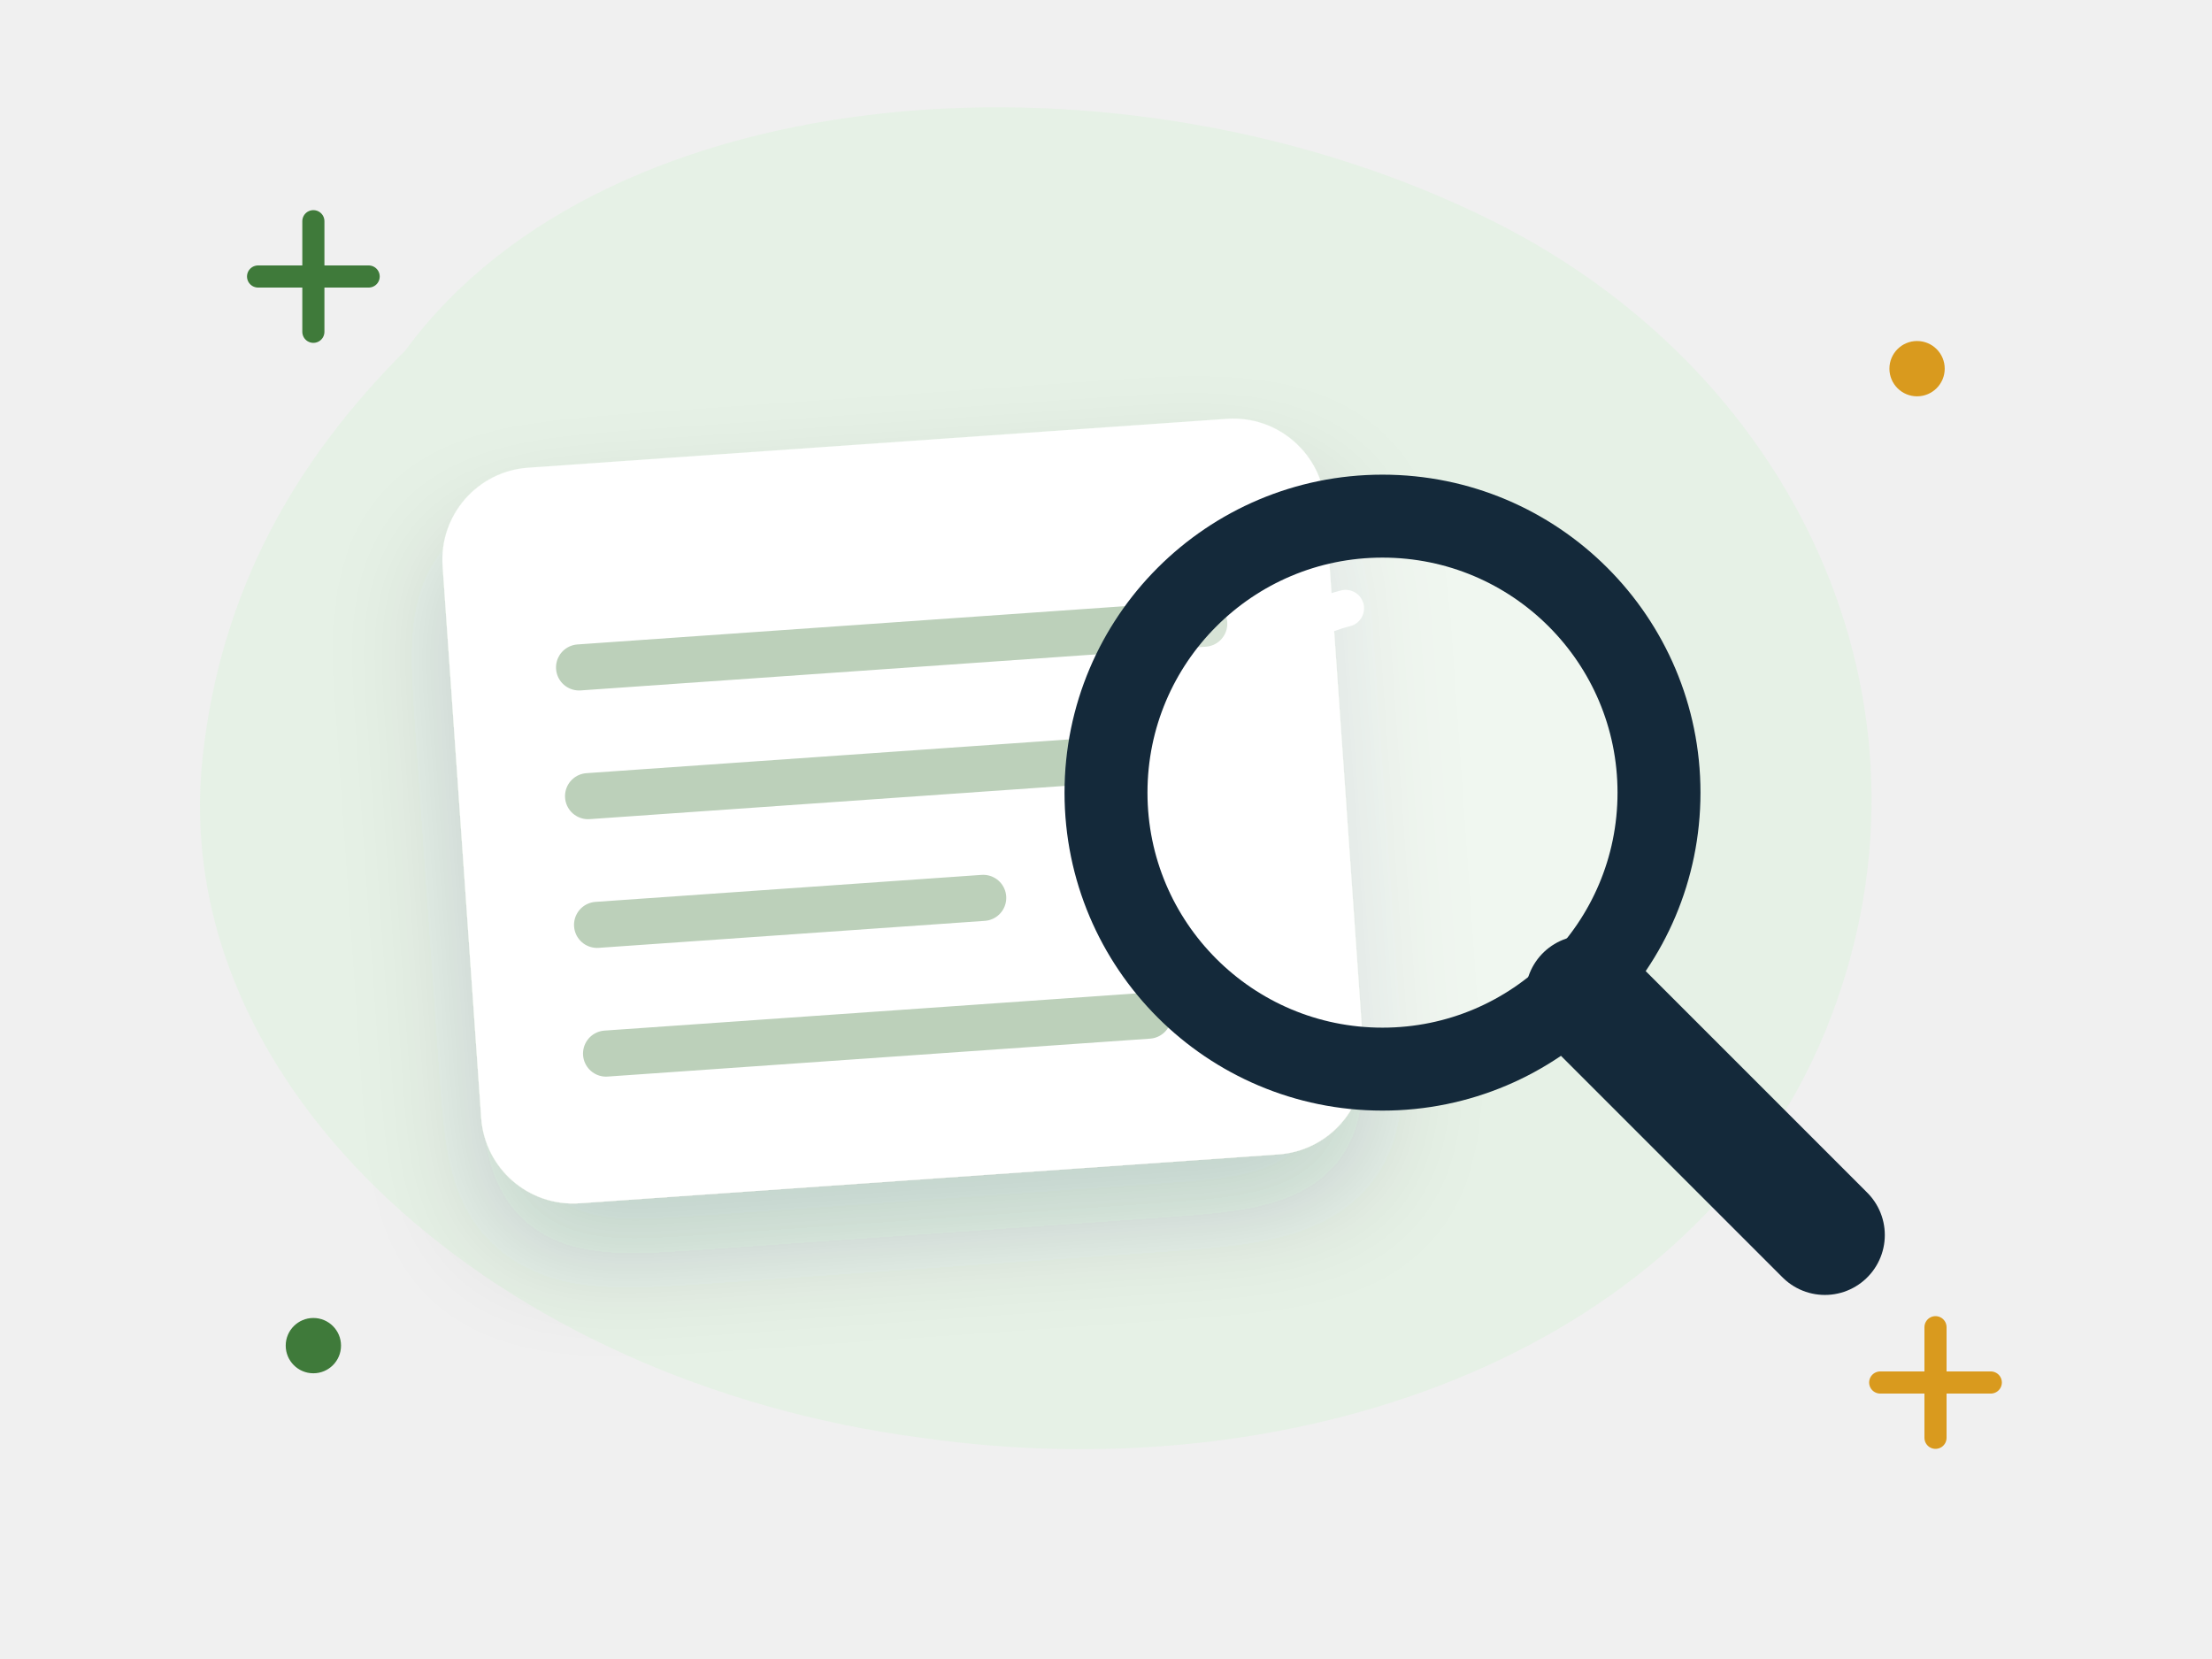
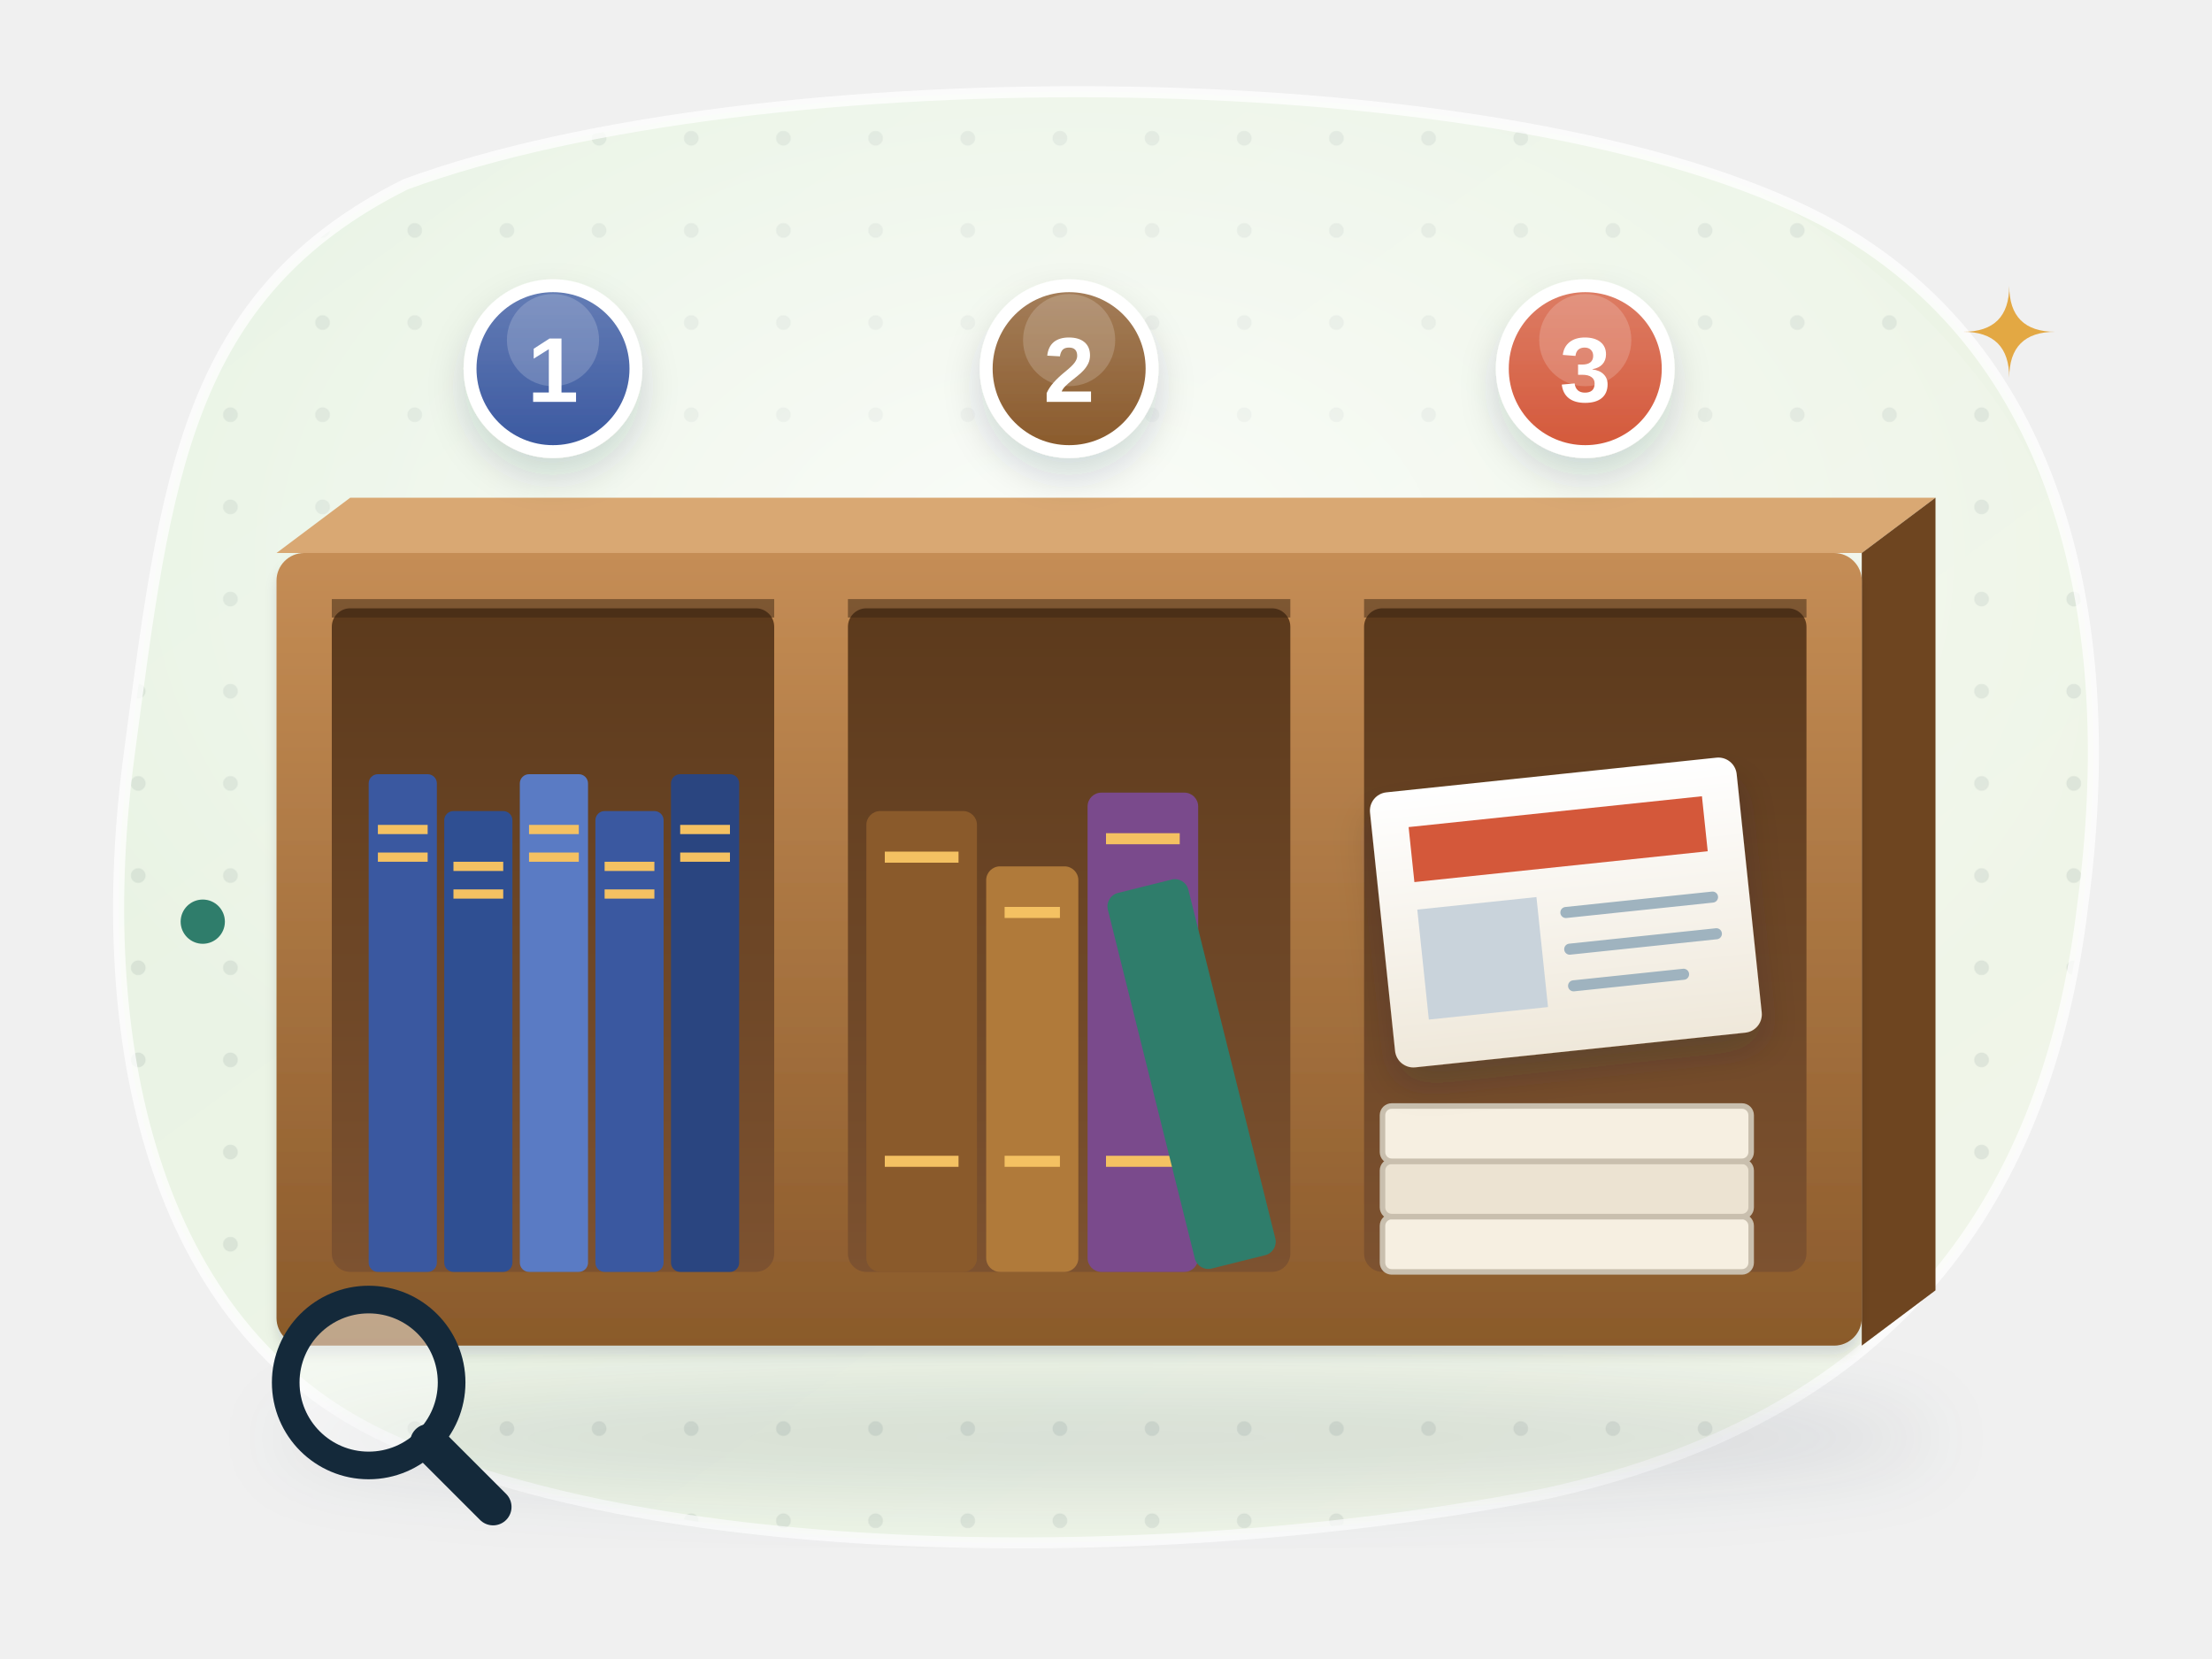
- <svg xmlns="http://www.w3.org/2000/svg" viewBox="0 0 240 180" fill="none" role="img" aria-label="What is research?">
-   <style>.fl{animation:fl 5s ease-in-out infinite;transform-box:fill-box;transform-origin:center}.f2{animation-delay:-1.7s}.f3{animation-delay:-3.3s}
- .tw{animation:tw 2.8s ease-in-out infinite;transform-box:fill-box;transform-origin:center}.t2{animation-delay:-1.4s}
- .sp{animation:sp 9s linear infinite;transform-box:fill-box;transform-origin:center}.pu{animation:pu 2.2s ease-in-out infinite;transform-box:fill-box;transform-origin:center}
- .dr{stroke-dasharray:6 8;animation:dr 1.6s linear infinite}.bl{animation:bl 4s infinite;transform-box:fill-box;transform-origin:center}
- .sw{animation:sw 3s ease-in-out infinite;transform-box:fill-box;transform-origin:top center}
- @keyframes fl{0%,100%{transform:translateY(0)}50%{transform:translateY(-6px)}}@keyframes tw{0%,100%{opacity:.3;transform:scale(.7)}50%{opacity:1;transform:scale(1.05)}}
- @keyframes sp{to{transform:rotate(360deg)}}@keyframes pu{0%,100%{transform:scale(1)}15%{transform:scale(1.12)}30%{transform:scale(1)}}
- @keyframes dr{to{stroke-dashoffset:-28}}@keyframes bl{0%,92%,100%{transform:scaleY(1)}95%{transform:scaleY(.1)}}@keyframes sw{50%{transform:rotate(6deg)}}
- @media (prefers-reduced-motion:reduce){*{animation:none!important}}</style>
+ <svg xmlns="http://www.w3.org/2000/svg" viewBox="0 0 240 180" fill="none" role="img" aria-labelledby="d4x1-t">
+   <style>
+ .d4x1-fl{animation:d4x1-fl 6s ease-in-out infinite}.d4x1-f2{animation-delay:-2s}.d4x1-f3{animation-delay:-4s}
+ .d4x1-tw{animation:d4x1-tw 3.2s ease-in-out infinite;transform-box:fill-box;transform-origin:center}.d4x1-t2{animation-delay:-1.1s}.d4x1-t3{animation-delay:-2.2s}
+ .d4x1-bl{animation:d4x1-bl 4.6s infinite;transform-box:fill-box;transform-origin:center}
+ .d4x1-pu{animation:d4x1-pu 3s ease-in-out infinite;transform-box:fill-box;transform-origin:center}
+ .d4x1-dr{stroke-dasharray:3 4;animation:d4x1-dr 1.6s linear infinite}
+ @keyframes d4x1-fl{50%{transform:translateY(-3px)}}
+ @keyframes d4x1-tw{0%,100%{opacity:.35;transform:scale(.6)}50%{opacity:1;transform:scale(1)}}
+ @keyframes d4x1-bl{0%,92%,100%{transform:scaleY(1)}95%{transform:scaleY(.1)}}
+ @keyframes d4x1-pu{0%,100%{transform:scale(1)}50%{transform:scale(1.1)}}
+ @keyframes d4x1-dr{to{stroke-dashoffset:-14}}
+ .d4x1-mg{animation:d4x1-mg 9s ease-in-out infinite}@keyframes d4x1-mg{0%,100%{transform:translateX(0)}33%{transform:translateX(56px)}66%{transform:translateX(112px)}}@media (prefers-reduced-motion: reduce){*{animation:none !important}}
+ </style>
  <defs>
-     <filter id="s" x="-30%" y="-30%" width="160%" height="170%">
-       <feDropShadow dx="0" dy="6" stdDeviation="6" flood-color="#14293a" flood-opacity=".16" />
+     <linearGradient id="d4x1-bg" x1="0" y1="0" x2="1" y2="1">
+       <stop offset="0" stop-color="#e6f2e2" />
+       <stop offset="1" stop-color="#f2f6ea" />
+     </linearGradient>
+     <pattern id="d4x1-dots" width="10" height="10" patternUnits="userSpaceOnUse">
+       <circle cx="5" cy="5" r=".8" fill="#14293a" fill-opacity=".08" />
+     </pattern>
+     <clipPath id="d4x1-clip">
+       <path d="M44 20C82 6 164 6 198 24c26 14 32 44 28 74-4 34-22 56-58 64-40 8-96 8-126-6C16 144 10 112 14 82c4-30 6-50 30-62z" />
+     </clipPath>
+     <radialGradient id="d4x1-glow" cx=".5" cy=".42" r=".55">
+       <stop offset="0" stop-color="#fff" stop-opacity=".75" />
+       <stop offset="1" stop-color="#fff" stop-opacity="0" />
+     </radialGradient>
+     <filter id="d4x1-sh" x="-25%" y="-25%" width="150%" height="170%">
+       <feDropShadow dx="0" dy="4" stdDeviation="4" flood-color="#14293a" flood-opacity=".16" />
+       <feDropShadow dx="0" dy="1" stdDeviation=".6" flood-color="#14293a" flood-opacity=".12" />
    </filter>
+     <filter id="d4x1-s2" x="-30%" y="-30%" width="160%" height="170%">
+       <feDropShadow dx="0" dy="2" stdDeviation="2" flood-color="#14293a" flood-opacity=".16" />
+     </filter>
+     <filter id="d4x1-blur" x="-20%" y="-50%" width="140%" height="200%">
+       <feGaussianBlur stdDeviation="4" />
+     </filter>
+     <linearGradient id="d4x1-wd" x1="0" y1="0" x2="0" y2="1">
+       <stop offset="0" stop-color="#c58d55" />
+       <stop offset="1" stop-color="#8a5a2b" />
+     </linearGradient>
+     <linearGradient id="d4x1-in" x1="0" y1="0" x2="0" y2="1">
+       <stop offset="0" stop-color="#5c3a1c" />
+       <stop offset="1" stop-color="#7d5230" />
+     </linearGradient>
+     <linearGradient id="d4x1-np" x1="0" y1="0" x2="0" y2="1">
+       <stop offset="0" stop-color="#ffffff" />
+       <stop offset="1" stop-color="#efe8da" />
+     </linearGradient>
+     <linearGradient id="d4x1-bd3a58a0" x1="0" y1="0" x2="0" y2="1">
+       <stop offset="0" stop-color="#657db5" />
+       <stop offset="1" stop-color="#3a58a0" />
+     </linearGradient>
+     <linearGradient id="d4x1-bd8a5a2b" x1="0" y1="0" x2="0" y2="1">
+       <stop offset="0" stop-color="#a47e5a" />
+       <stop offset="1" stop-color="#8a5a2b" />
+     </linearGradient>
+     <linearGradient id="d4x1-bdd4583a" x1="0" y1="0" x2="0" y2="1">
+       <stop offset="0" stop-color="#dd7d65" />
+       <stop offset="1" stop-color="#d4583a" />
+     </linearGradient>
  </defs>
-   <path d="M44 38c22-30 78-34 118-14 34 17 50 54 36 88-14 34-56 50-98 44C54 150 18 118 22 82c2-18 10-32 22-44z" fill="#e6f1e6" />
-   <path class="tw" d="M28 30h12m-6-6v12" stroke="#3f7a3a" stroke-width="2.4" stroke-linecap="round" />
-   <path class="tw t2" d="M204 150h12m-6-6v12" stroke="#d99a1e" stroke-width="2.4" stroke-linecap="round" />
-   <circle class="tw t2" cx="208" cy="40" r="3" fill="#d99a1e" />
-   <circle class="tw" cx="34" cy="146" r="3" fill="#3f7a3a" />
-   <g transform="rotate(-4 98.0 88.0)" filter="url(#s)">
-     <rect x="50" y="48" width="96" height="80" rx="10" fill="#fff" />
-     <path d="M64 70h68" stroke="#3f7a3a" stroke-opacity=".35" stroke-width="5" stroke-linecap="round" />
-     <path d="M64 84h55" stroke="#3f7a3a" stroke-opacity=".35" stroke-width="5" stroke-linecap="round" />
-     <path d="M64 98h42" stroke="#3f7a3a" stroke-opacity=".35" stroke-width="5" stroke-linecap="round" />
-     <path d="M64 112h59" stroke="#3f7a3a" stroke-opacity=".35" stroke-width="5" stroke-linecap="round" />
+   <path d="M44 20C82 6 164 6 198 24c26 14 32 44 28 74-4 34-22 56-58 64-40 8-96 8-126-6C16 144 10 112 14 82c4-30 6-50 30-62z" fill="url(#d4x1-bg)" />
+   <g clip-path="url(#d4x1-clip)">
+     <rect width="240" height="180" fill="url(#d4x1-dots)" />
+     <ellipse cx="116" cy="72" rx="110" ry="70" fill="url(#d4x1-glow)" />
  </g>
-   <g class="fl">
-     <circle cx="150" cy="86" r="30" fill="#fff" fill-opacity=".4" stroke="#14293a" stroke-width="9" />
-     <path d="M172 108l26 26" stroke="#14293a" stroke-width="13" stroke-linecap="round" />
-     <path d="M134 76a18 18 0 0 1 12-10" stroke="#fff" stroke-width="4" stroke-linecap="round" />
+   <path d="M44 20C82 6 164 6 198 24c26 14 32 44 28 74-4 34-22 56-58 64-40 8-96 8-126-6C16 144 10 112 14 82c4-30 6-50 30-62z" fill="none" stroke="#fff" stroke-opacity=".75" stroke-width="1.2" />
+   <ellipse cx="120" cy="156" rx="90" ry="6" fill="#14293a" opacity=".11" filter="url(#d4x1-blur)" />
+   <path d="M30 60l8-6h172l-8 6z" fill="#d9a873" />
+   <path d="M202 60l8-6v86l-8 6z" fill="#6e4520" />
+   <rect x="30" y="60" width="172" height="86" rx="3" fill="url(#d4x1-wd)" filter="url(#d4x1-sh)" />
+   <rect x="36" y="66" width="48" height="72" rx="2" fill="url(#d4x1-in)" />
+   <path d="M36 66h48" stroke="#3a2412" stroke-width="2" stroke-opacity=".5" />
+   <rect x="92" y="66" width="48" height="72" rx="2" fill="url(#d4x1-in)" />
+   <path d="M92 66h48" stroke="#3a2412" stroke-width="2" stroke-opacity=".5" />
+   <rect x="148" y="66" width="48" height="72" rx="2" fill="url(#d4x1-in)" />
+   <path d="M148 66h48" stroke="#3a2412" stroke-width="2" stroke-opacity=".5" />
+   <rect x="40.0" y="84" width="7.4" height="54" rx="1" fill="#3a58a0" />
+   <path d="M41.0 90h5.4M41.0 93h5.4" stroke="#f4c162" stroke-width="1" />
+   <rect x="48.2" y="88" width="7.4" height="50" rx="1" fill="#2f4f92" />
+   <path d="M49.2 94h5.4M49.2 97h5.4" stroke="#f4c162" stroke-width="1" />
+   <rect x="56.4" y="84" width="7.4" height="54" rx="1" fill="#5a7bc4" />
+   <path d="M57.4 90h5.4M57.4 93h5.4" stroke="#f4c162" stroke-width="1" />
+   <rect x="64.6" y="88" width="7.4" height="50" rx="1" fill="#3a58a0" />
+   <path d="M65.6 94h5.4M65.6 97h5.4" stroke="#f4c162" stroke-width="1" />
+   <rect x="72.8" y="84" width="7.4" height="54" rx="1" fill="#2a4580" />
+   <path d="M73.8 90h5.4M73.8 93h5.4" stroke="#f4c162" stroke-width="1" />
+   <rect x="94" y="88" width="12" height="50" rx="1.5" fill="#8a5a2b" />
+   <path d="M96 93h8M96 126h8" stroke="#f4c162" stroke-width="1.2" />
+   <rect x="107" y="94" width="10" height="44" rx="1.5" fill="#b07a3a" />
+   <path d="M109 99h6M109 126h6" stroke="#f4c162" stroke-width="1.2" />
+   <rect x="118" y="86" width="12" height="52" rx="1.5" fill="#7a4a8c" />
+   <path d="M120 91h8M120 126h8" stroke="#f4c162" stroke-width="1.2" />
+   <rect x="130" y="96" width="9" height="42" rx="1.5" fill="#2f7d6b" transform="rotate(-14 130 138)" />
+   <rect x="150" y="132" width="40" height="6" rx="1" fill="#f6efe1" stroke="#c9bfae" stroke-width=".6" />
+   <rect x="150" y="126" width="40" height="6" rx="1" fill="#ece3d2" stroke="#c9bfae" stroke-width=".6" />
+   <rect x="150" y="120" width="40" height="6" rx="1" fill="#f6efe1" stroke="#c9bfae" stroke-width=".6" />
+   <g transform="rotate(-6 170 100)">
+     <rect x="150" y="84" width="40" height="30" rx="2" fill="url(#d4x1-np)" filter="url(#d4x1-s2)" />
+     <rect x="154" y="88" width="32" height="6" fill="#d4583a" />
+     <rect x="154" y="97" width="13" height="12" fill="#c9d3db" />
+     <path d="M170 99h16" stroke="#9fb3bf" stroke-width="1.2" stroke-linecap="round" />
+     <path d="M170 103h16" stroke="#9fb3bf" stroke-width="1.2" stroke-linecap="round" />
+     <path d="M170 107h12" stroke="#9fb3bf" stroke-width="1.2" stroke-linecap="round" />
  </g>
+   <g class="d4x1-fl d4x1-f1">
+     <circle cx="60" cy="40" r="9" fill="url(#d4x1-bd3a58a0)" stroke="#fff" stroke-width="1.4" filter="url(#d4x1-s2)" />
+     <circle cx="60" cy="36.9" r="5.0" fill="#fff" opacity=".18" />
+     <text x="60" y="43.6" text-anchor="middle" font-family="'Helvetica Neue', Arial, sans-serif" font-size="10.0" font-weight="800" fill="#fff">1</text>
+   </g>
+   <g class="d4x1-fl d4x1-f2">
+     <circle cx="116" cy="40" r="9" fill="url(#d4x1-bd8a5a2b)" stroke="#fff" stroke-width="1.4" filter="url(#d4x1-s2)" />
+     <circle cx="116" cy="36.9" r="5.0" fill="#fff" opacity=".18" />
+     <text x="116" y="43.6" text-anchor="middle" font-family="'Helvetica Neue', Arial, sans-serif" font-size="10.0" font-weight="800" fill="#fff">2</text>
+   </g>
+   <g class="d4x1-fl d4x1-f3">
+     <circle cx="172" cy="40" r="9" fill="url(#d4x1-bdd4583a)" stroke="#fff" stroke-width="1.4" filter="url(#d4x1-s2)" />
+     <circle cx="172" cy="36.9" r="5.0" fill="#fff" opacity=".18" />
+     <text x="172" y="43.6" text-anchor="middle" font-family="'Helvetica Neue', Arial, sans-serif" font-size="10.0" font-weight="800" fill="#fff">3</text>
+   </g>
+   <g class="d4x1-mg">
+     <g transform="translate(40 150)">
+       <circle r="9" fill="#fff" fill-opacity=".45" stroke="#14293a" stroke-width="3" />
+       <path d="M6.5 6.5l7 7" stroke="#14293a" stroke-width="4" stroke-linecap="round" />
+     </g>
+   </g>
+   <path class="d4x1-tw " d="M218 31Q218 36 223 36Q218 36 218 41Q218 36 213 36Q218 36 218 31z" fill="#e3a843" />
+   <circle class="d4x1-tw d4x1-t2" cx="22" cy="100" r="2.4" fill="#2f7d6b" />
</svg>
